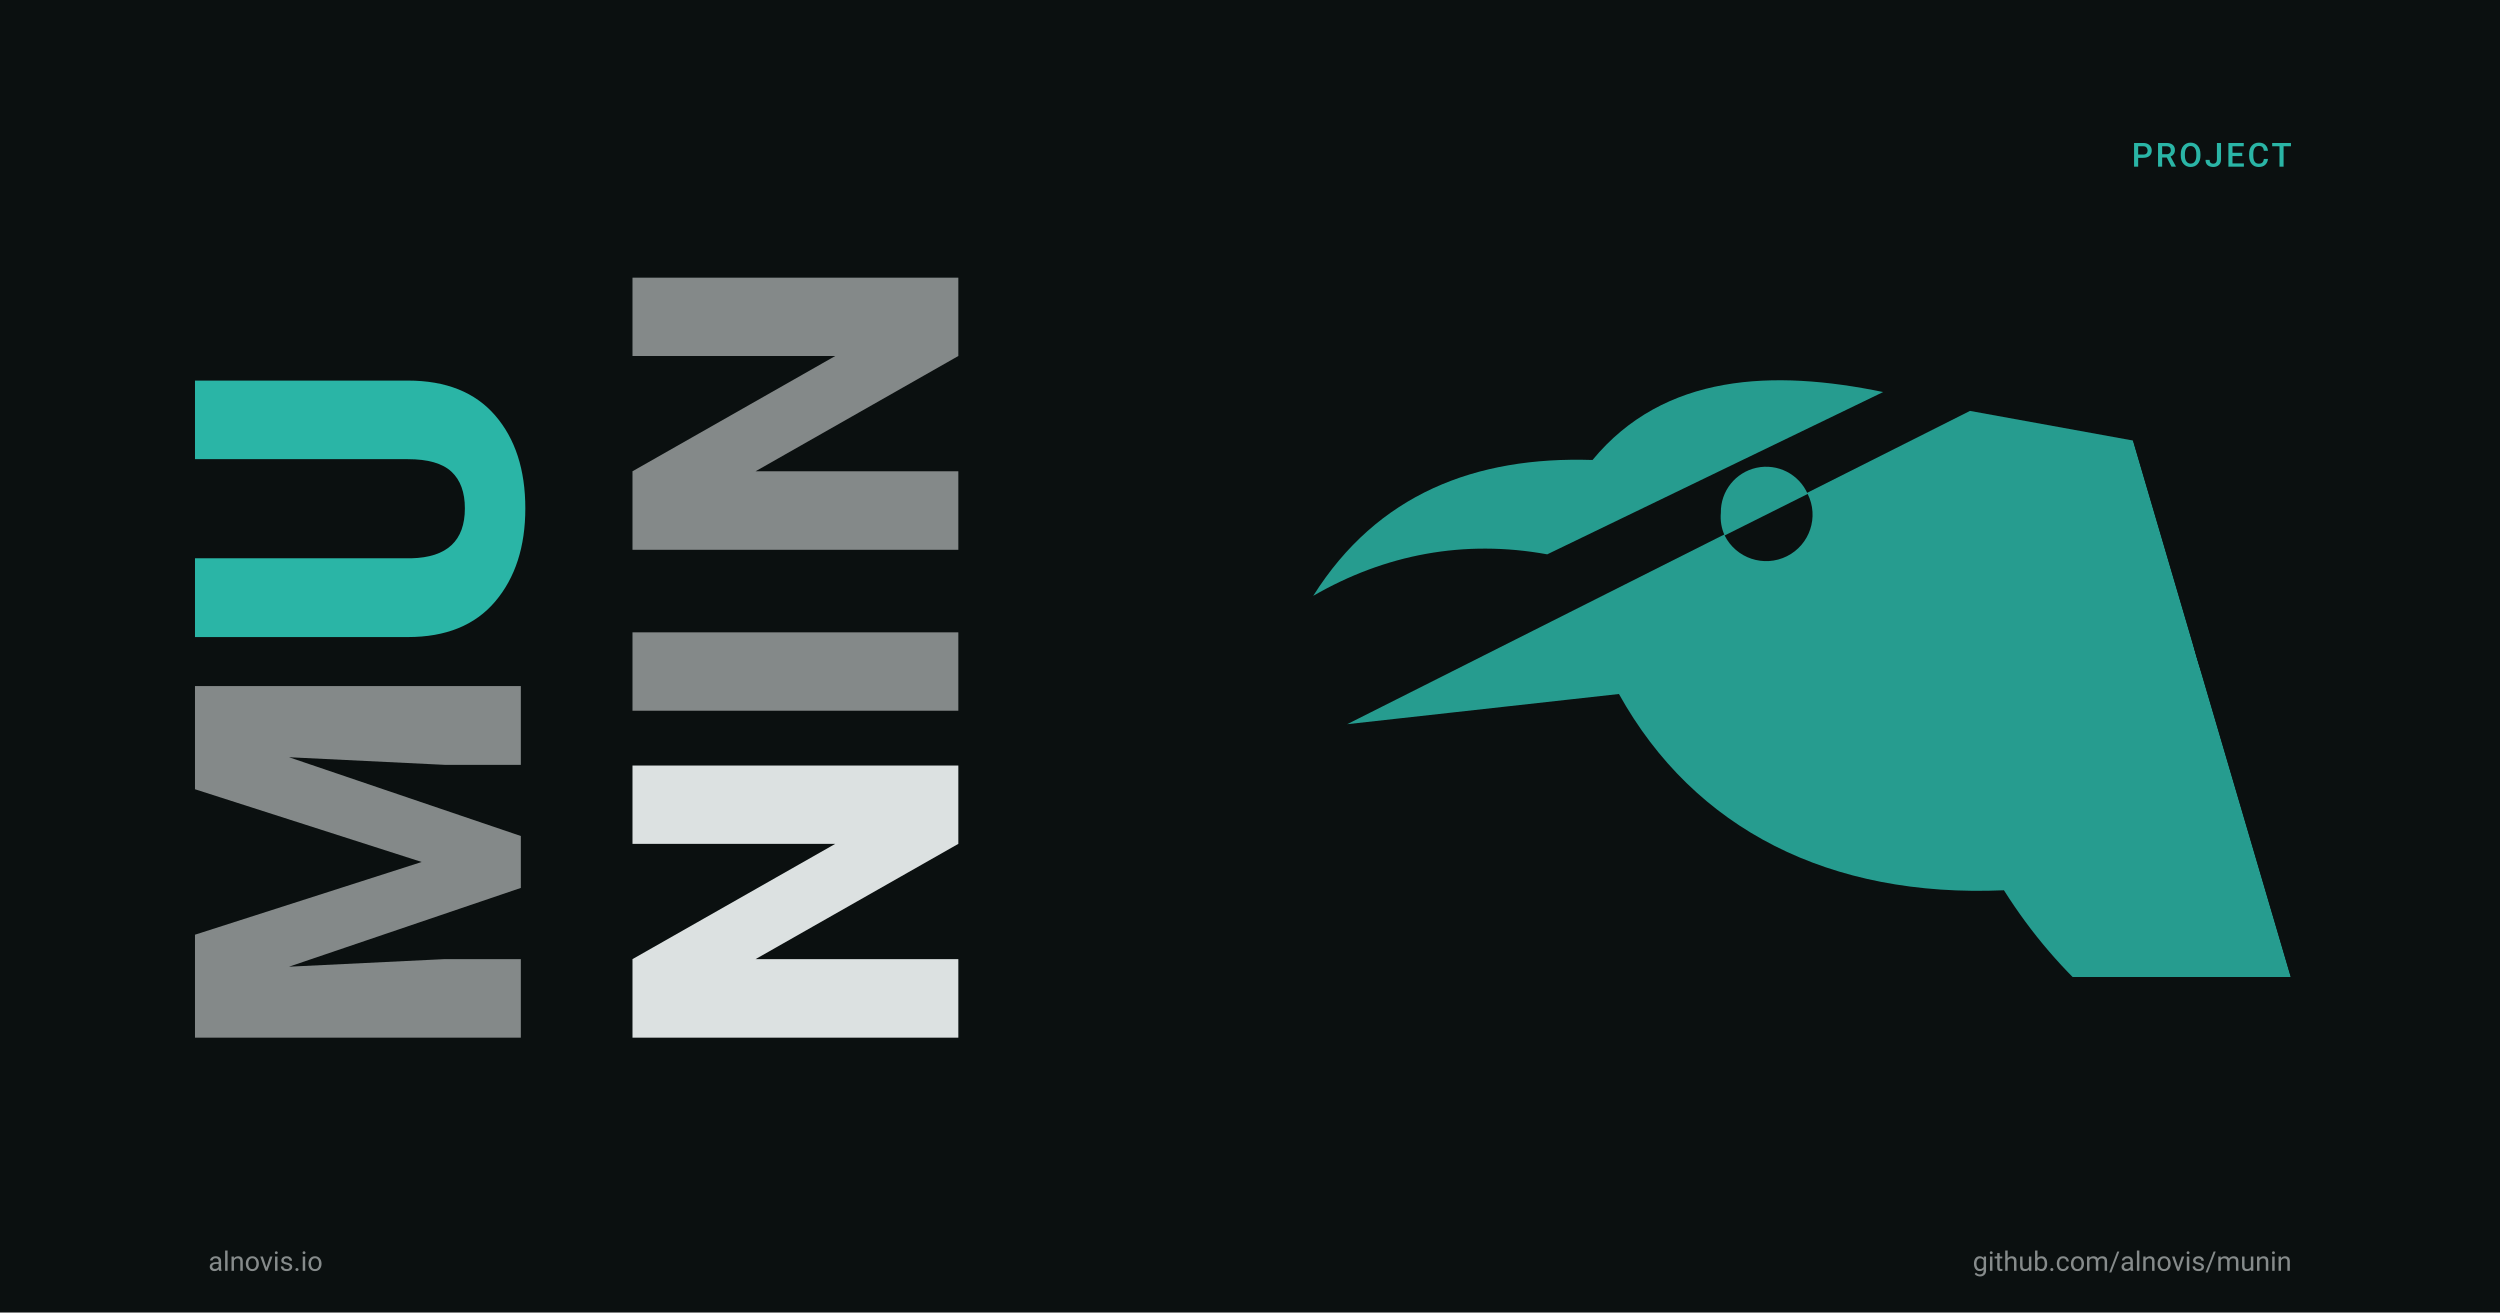
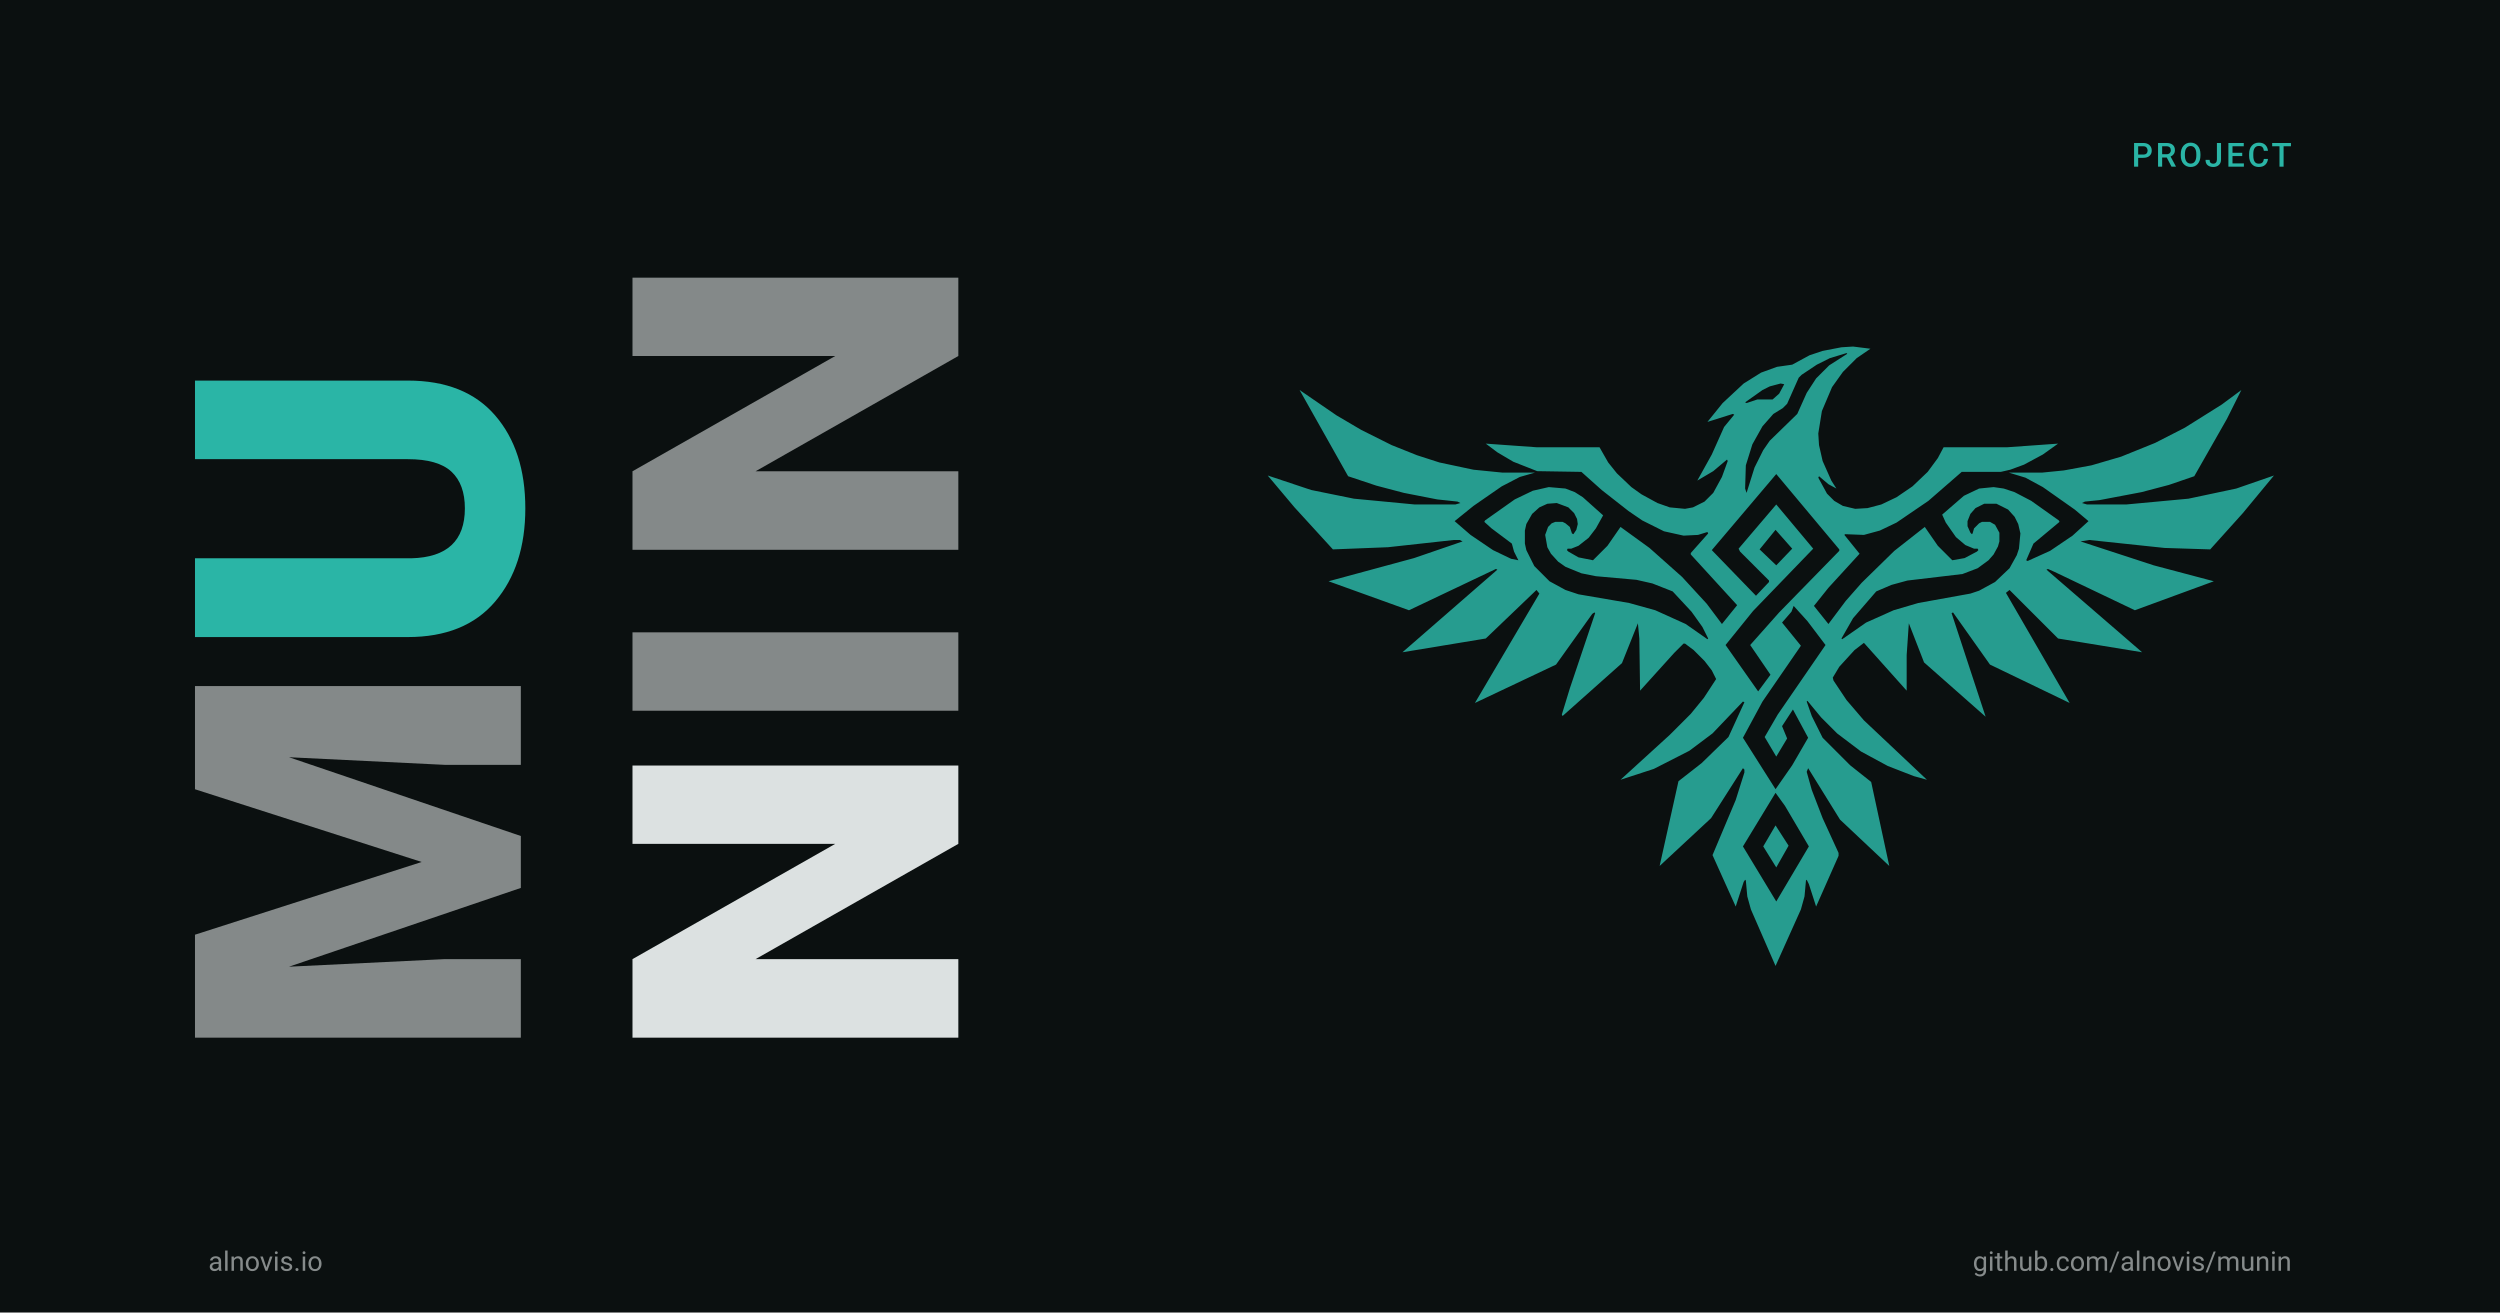
<svg xmlns="http://www.w3.org/2000/svg" width="1200" height="630" viewBox="0 0 1200 630">
  <style>
    .bg { fill: #0b1010; }
    .text { fill: #dce1e1; font-family: -apple-system, BlinkMacSystemFont, "Segoe UI", Roboto, sans-serif; }
    .subtitle { font-size: 16px; fill: #2ab5a6; font-weight: 500; letter-spacing: 0.08em; }
  </style>
  <rect class="bg" width="1200" height="630" />
  <text x="1100" y="80" text-anchor="end" class="text subtitle">PROJECT</text>
  <g transform="translate(250, 315) rotate(-90)">
    <text x="-195" y="0" text-anchor="start" style="font-family: -apple-system, BlinkMacSystemFont, 'Segoe UI', Roboto, sans-serif;              font-size: 220px; font-weight: 800; letter-spacing: 0.06em; fill: #848989">
      M<tspan fill="#2ab5a6">U</tspan>
    </text>
    <text x="-195" y="210" text-anchor="start" style="font-family: -apple-system, BlinkMacSystemFont, 'Segoe UI', Roboto, sans-serif;              font-size: 220px; font-weight: 800; letter-spacing: 0.06em; fill: #848989">
      <tspan fill="#dce1e1">N</tspan>IN
    </text>
  </g>
-   <svg x="610" y="161" width="490" height="308" viewBox="350 355 270 170" opacity="0.85">
-     <defs>
-       <clipPath id="munin-cut">
-         <path d="M350 355 H570 L620 525 H350 Z" />
-       </clipPath>
-       <mask id="munin-eye" maskUnits="userSpaceOnUse" x="350" y="355" width="710" height="345">
-         <rect x="350" y="355" width="710" height="345" fill="white" />
-         <path d="M492 397 A12 12 0 0 1 470 408Z" fill="black" />
-       </mask>
-     </defs>
-     <g clip-path="url(#munin-cut)" fill="#2ab5a6" mask="url(#munin-eye)">
-       <path d="M361 424 C378 397 404 387 435 388 C454 365 483 364 512 370 L423 413 C401 409 380 413 361 424Z" />
-       <path d="M370 458 L535 375 L590 385 C592 421 590 446 608 461 C623 475 647 476 673 481 L767 588 L727 655 C714 677 750 680 774 669 L802 689 H623 L653 672 C678 692 711 660 724 632 C736 603 721 582 695 579 C624 570 573 548 544 502 C498 504 462 486 442 450 Z" />
-       <path d="M590 385 L720 407 L833 508 L673 481 Z" />
-       <path d="M469 402 A12 12 0 0 1 492 397 L470 408 A12 12 0 0 1 469 402Z" />
-     </g>
+   <svg x="600" y="158" width="500" height="314" viewBox="0 0 1437 903" opacity="0.85">
+     <path fill="#2ab5a6" fill-rule="evenodd" d="M68 84 L135 203 L174 216 L212 226 L258 235 L286 238 L290 240 L283 242 L227 242 L143 234 L84 222 L24 202 L61 246 L114 304 L190 301 L281 291 L289 291 L293 293 L226 316 L108 348 L219 388 L339 331 L341 332 L210 446 L325 427 L395 360 L399 365 L310 516 L422 463 L472 393 L475 391 L476 392 L441 496 L430 532 L431 534 L513 461 L535 406 L537 427 L538 499 L585 447 L598 434 L600 434 L612 443 L627 458 L637 471 L643 483 L626 509 L608 531 L579 560 L511 622 L557 607 L606 582 L638 558 L680 514 L682 515 L660 563 L623 599 L591 624 L565 741 L636 675 L680 606 L682 608 L682 612 L670 650 L638 726 L670 797 L681 763 L683 760 L684 761 L686 783 L691 801 L725 879 L760 801 L765 783 L767 761 L768 760 L771 766 L781 797 L812 727 L812 723 L790 675 L775 636 L768 611 L770 606 L814 677 L882 741 L857 625 L828 602 L790 564 L775 534 L768 514 L769 513 L788 536 L810 558 L843 583 L880 603 L916 617 L934 622 L847 540 L823 512 L805 485 L804 481 L813 466 L834 443 L847 433 L906 499 L906 450 L909 406 L930 460 L1015 535 L968 392 L970 391 L1021 463 L1131 516 L1043 364 L1048 360 L1115 427 L1231 446 L1099 332 L1101 331 L1110 335 L1221 388 L1330 348 L1247 326 L1146 293 L1158 291 L1262 302 L1325 304 L1370 254 L1413 202 L1361 220 L1295 234 L1209 242 L1155 242 L1148 240 L1152 238 L1172 236 L1230 225 L1268 215 L1303 203 L1348 124 L1368 84 L1341 104 L1290 136 L1249 157 L1202 176 L1161 188 L1123 195 L1093 198 L1047 198 L1070 205 L1094 218 L1138 249 L1157 265 L1135 285 L1104 306 L1073 320 L1071 319 L1081 296 L1117 266 L1116 264 L1078 237 L1055 225 L1040 220 L1026 218 L1006 220 L985 230 L955 256 L960 267 L974 287 L987 298 L999 303 L1004 303 L1005 305 L1003 307 L986 316 L969 319 L949 299 L931 273 L889 306 L844 350 L822 375 L798 407 L778 382 L798 357 L841 310 L820 284 L821 283 L847 284 L869 278 L892 267 L936 237 L982 197 L1036 197 L1049 194 L1068 187 L1094 173 L1115 158 L1045 163 L957 163 L949 178 L935 197 L914 217 L892 232 L871 242 L852 247 L835 248 L818 244 L806 237 L796 227 L784 205 L785 203 L798 214 L809 220 L802 209 L790 182 L785 160 L784 144 L789 113 L803 80 L818 59 L837 40 L856 27 L832 24 L816 25 L790 30 L772 36 L748 49 L727 52 L705 60 L681 75 L652 102 L631 128 L666 117 L668 118 L654 135 L637 173 L617 209 L639 196 L658 180 L659 182 L651 204 L639 226 L627 238 L611 246 L600 248 L579 246 L562 240 L540 228 L526 218 L506 199 L494 184 L482 163 L395 163 L325 158 L341 170 L363 183 L396 196 L457 197 L485 222 L522 251 L541 264 L571 279 L598 285 L618 284 L631 280 L632 282 L608 309 L608 311 L672 381 L651 407 L630 379 L596 342 L551 302 L511 273 L493 299 L473 319 L453 315 L439 307 L437 305 L438 303 L443 303 L453 299 L467 288 L477 275 L487 257 L459 232 L448 225 L435 220 L412 218 L390 223 L365 235 L324 264 L323 266 L333 275 L361 296 L364 307 L370 319 L360 317 L335 305 L304 284 L282 265 L308 244 L347 217 L372 204 L393 198 L348 198 L308 194 L261 184 L230 174 L195 160 L153 139 L119 119 Z M725 640 L738 658 L771 714 L726 790 L680 714 Z M725 685 L708 714 L726 743 L743 713 Z M750 382 L769 403 L794 436 L728 532 L710 563 L726 590 L741 565 L734 548 L749 525 L770 564 L748 602 L725 635 L680 564 L707 514 L760 437 L734 405 L747 390 Z M725 277 L748 303 L726 326 L703 304 Z M1055 259 L1060 269 L1063 282 L1061 303 L1058 312 L1048 330 L1028 349 L1006 361 L994 365 L922 378 L888 388 L850 405 L817 428 L816 427 L832 399 L864 362 L885 353 L907 347 L983 338 L1004 330 L1019 319 L1026 311 L1032 300 L1034 293 L1034 281 L1028 270 L1021 266 L1010 266 L1006 268 L999 275 L997 282 L996 283 L994 281 L990 272 L990 265 L994 255 L1001 247 L1013 241 L1030 241 L1046 249 Z M389 255 L399 246 L410 241 L423 240 L439 246 L447 254 L451 262 L452 269 L450 277 L446 283 L444 282 L441 273 L435 268 L431 266 L421 266 L416 268 L411 273 L407 284 L410 301 L415 310 L425 321 L435 328 L457 337 L477 341 L533 346 L555 351 L583 362 L609 390 L624 411 L632 427 L631 428 L601 407 L559 388 L523 378 L453 366 L435 360 L413 348 L392 327 L381 305 L379 296 L379 278 L381 269 Z M726 200 L813 304 L813 306 L730 391 L690 436 L718 477 L701 500 L656 436 L694 389 L777 303 L726 242 L674 303 L676 307 L716 347 L716 349 L698 368 L637 305 Z M737 76 L730 89 L721 97 L700 97 L685 102 L683 101 L707 84 L717 79 L732 75 Z M823 33 L824 34 L799 50 L781 68 L768 88 L755 117 L717 154 L708 167 L696 191 L685 226 L683 220 L684 188 L693 159 L707 134 L722 117 L735 109 L741 103 L757 67 L761 63 L782 49 L800 40 Z" />
  </svg>
  <text x="100" y="610" class="text" style="font-size: 13px; fill: #868b8b">alnovis.io</text>
  <text x="1100" y="610" text-anchor="end" class="text" style="font-size: 13px; fill: #868b8b">github.com/alnovis/munin</text>
</svg>
